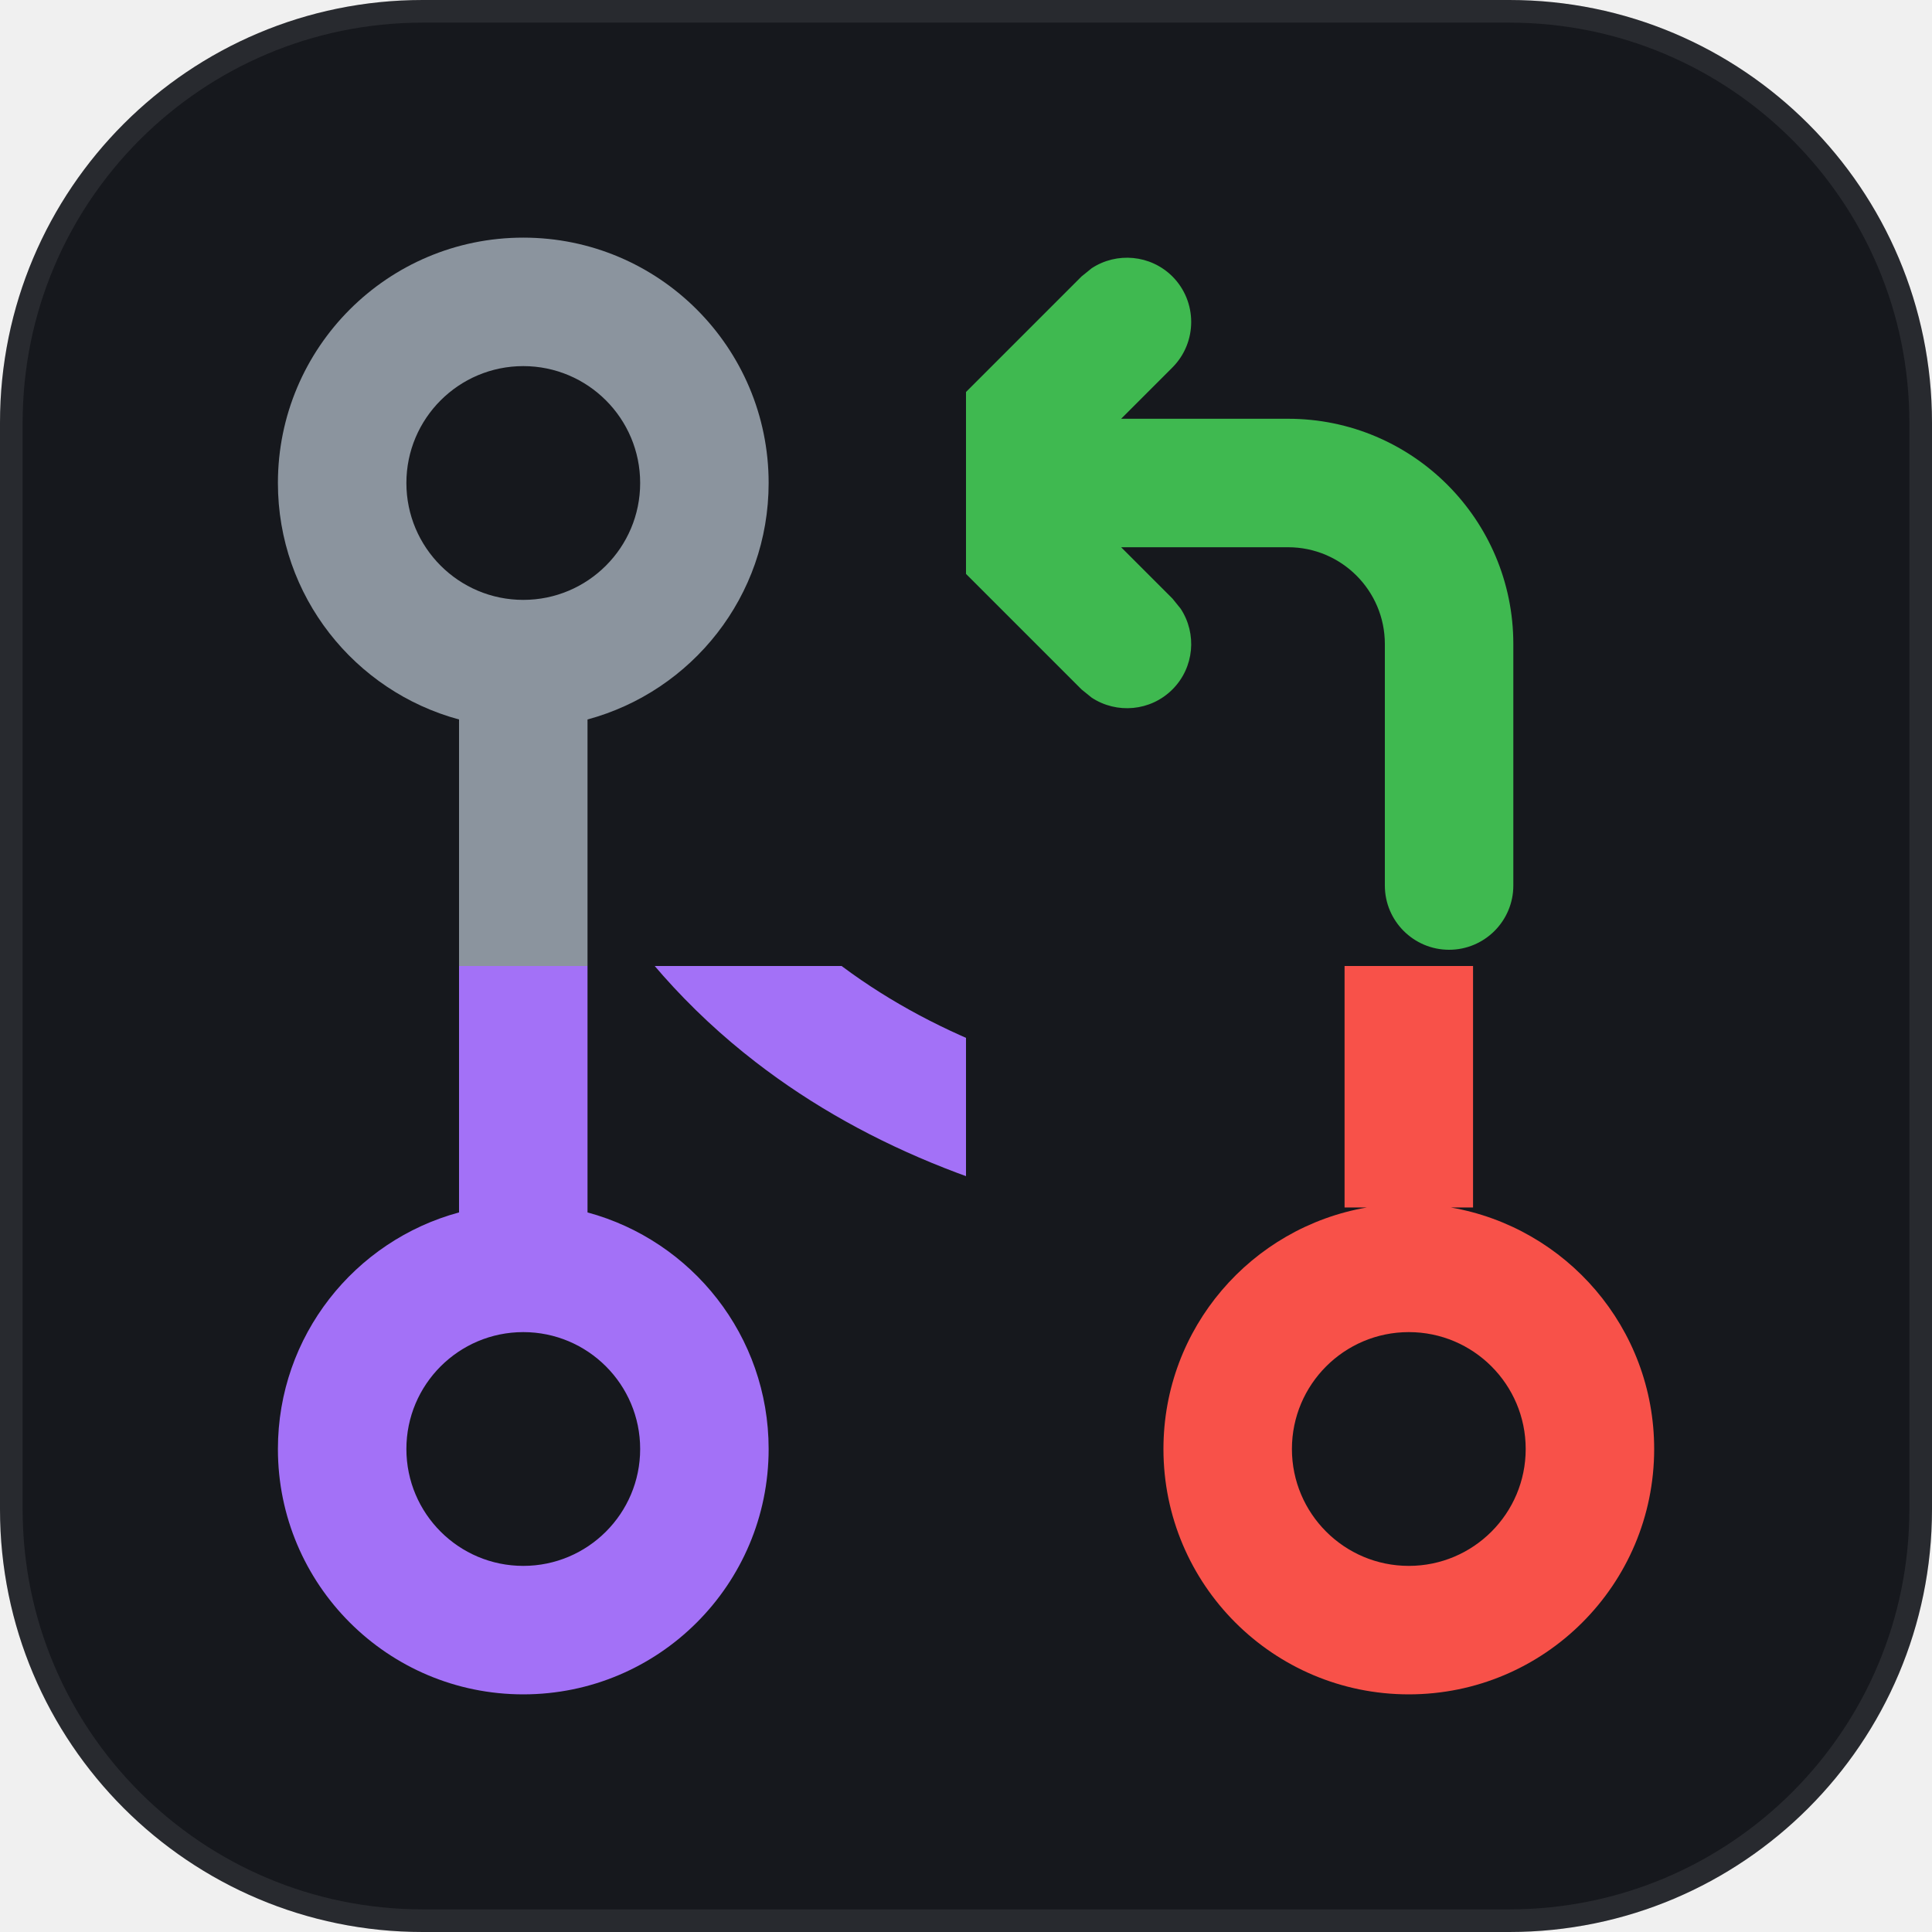
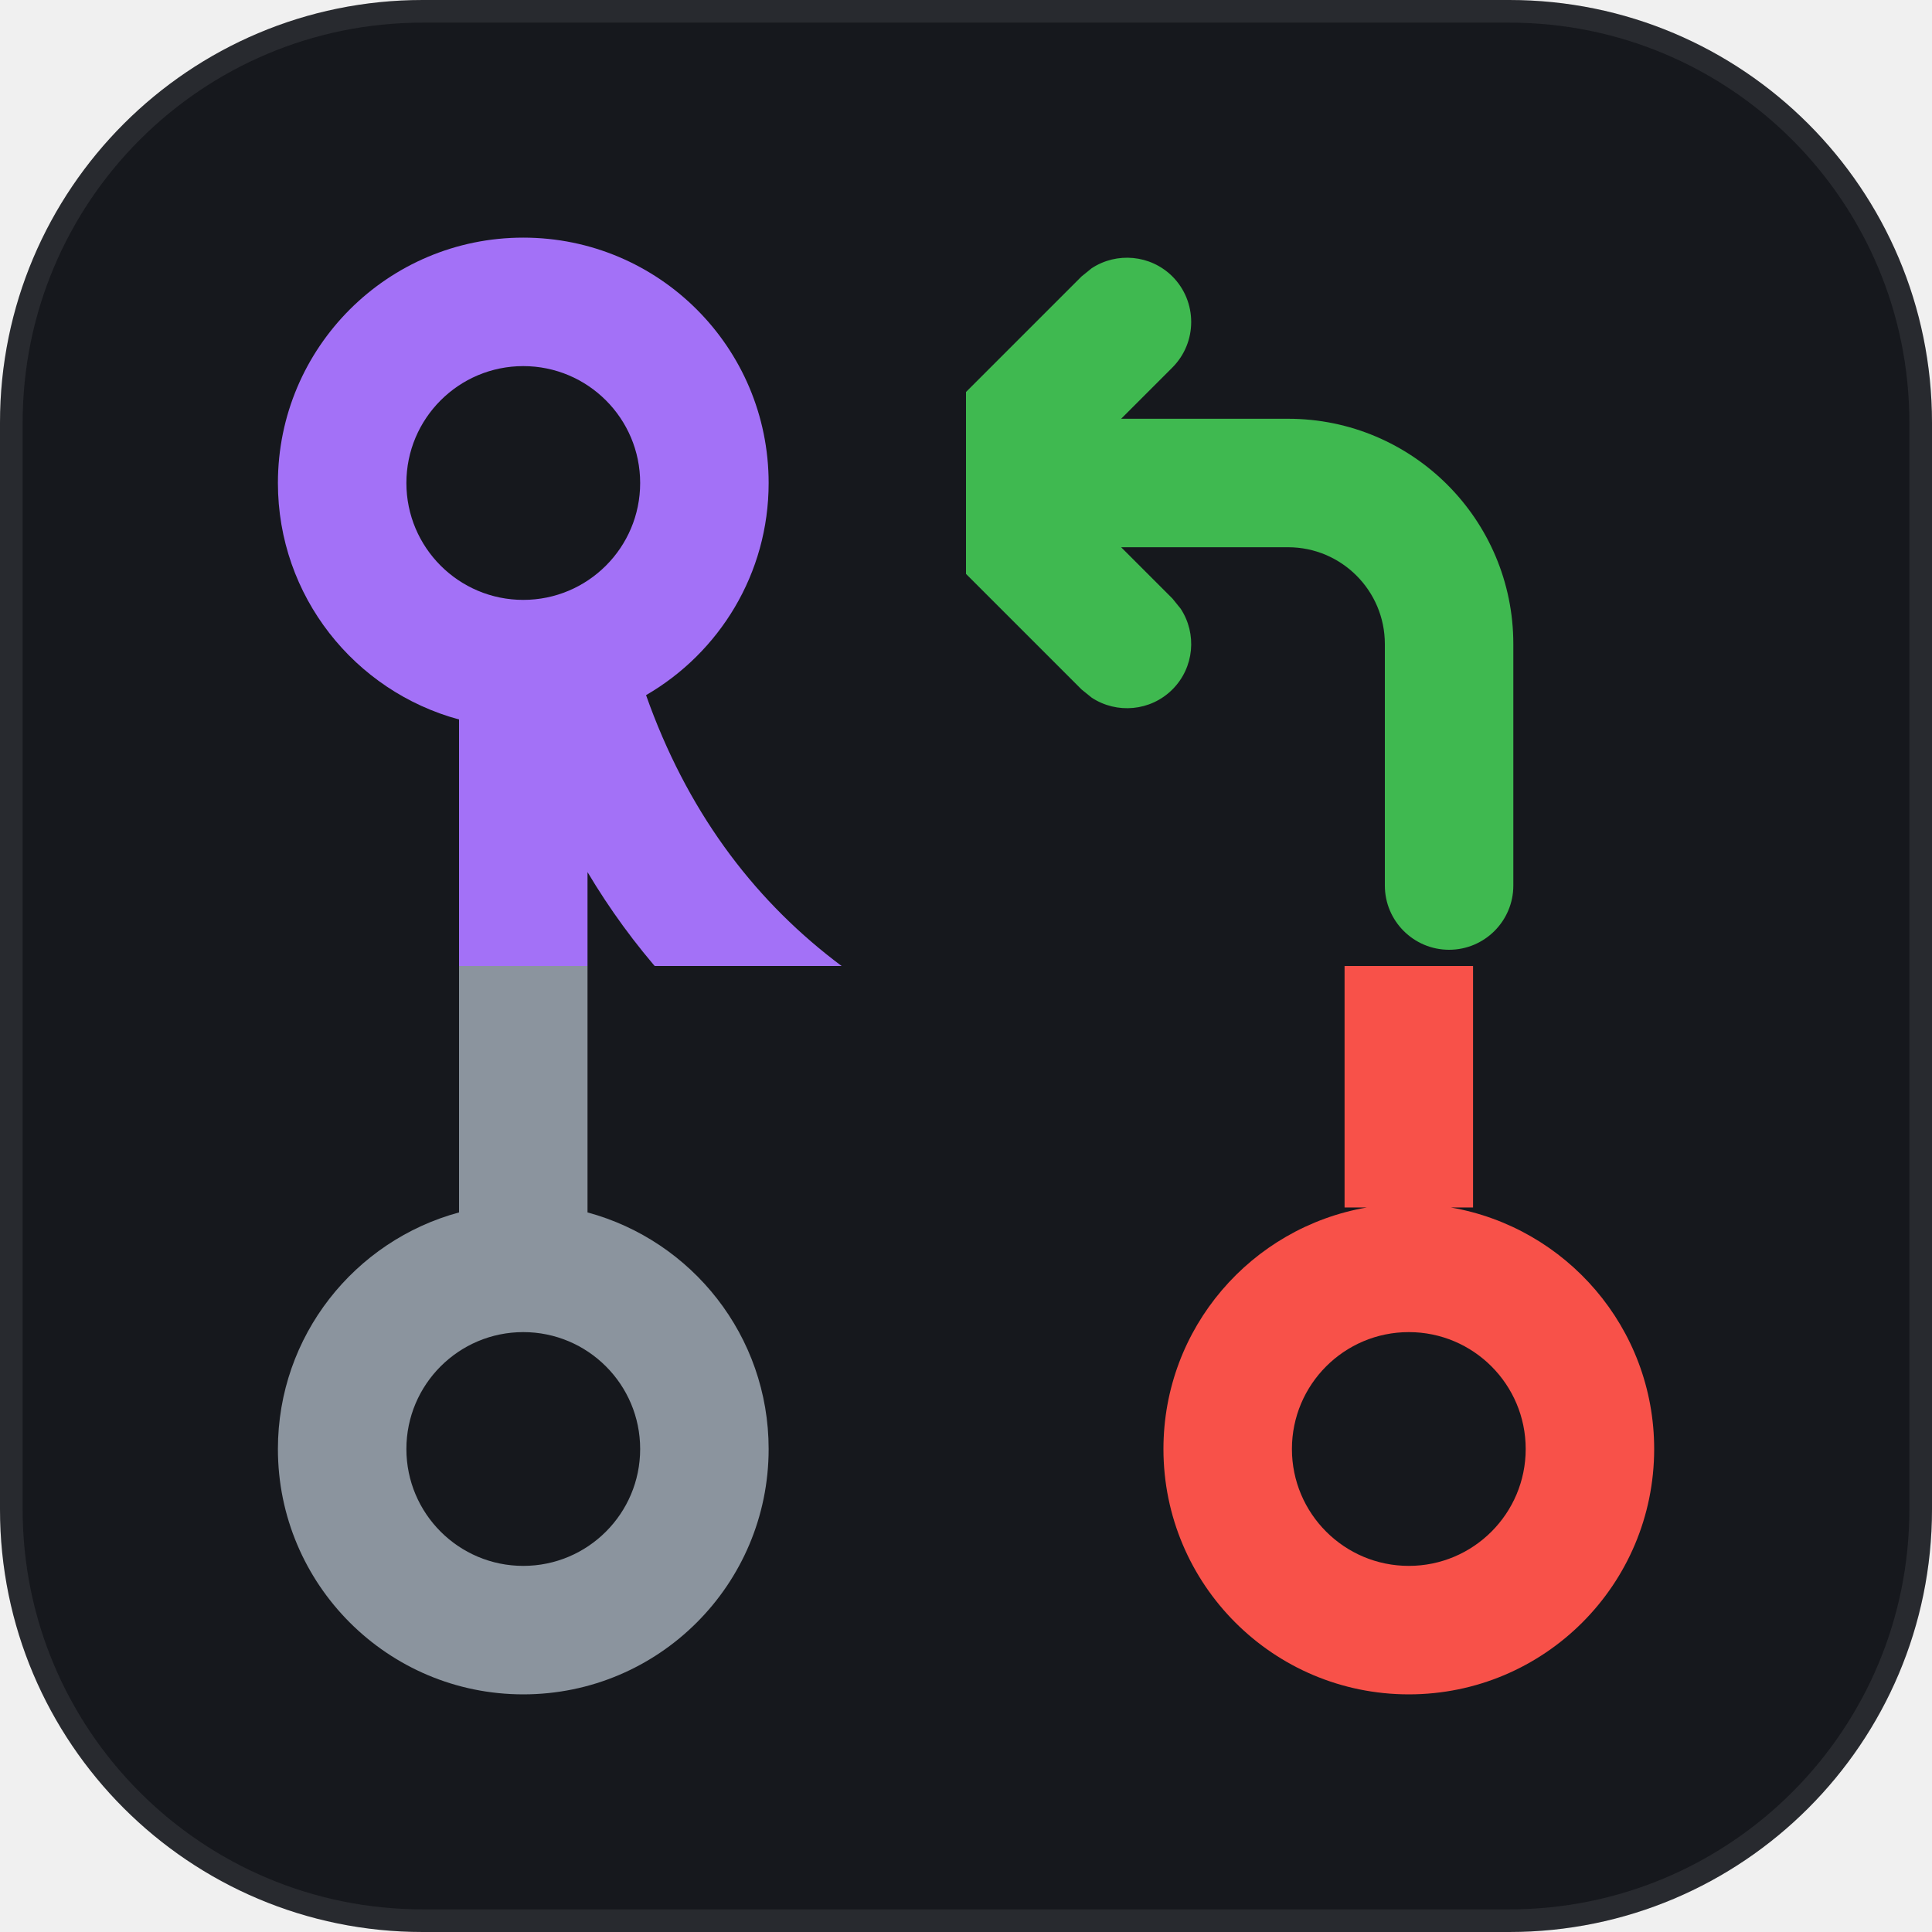
<svg xmlns="http://www.w3.org/2000/svg" width="128" height="128" viewBox="0 0 128 128" fill="none">
  <rect width="128" height="128" rx="28" fill="#16181d" />
  <rect x="0.75" y="0.75" width="126.5" height="126.5" rx="27.25" stroke="#fff" stroke-opacity="0.08" stroke-width="1.5" />
+   <svg x="0" y="0" width="64" height="64" viewBox="0 0 64 64" overflow="hidden">
+     <g transform="scale(6.4)">
+       <g transform="translate(2.87695 2.45996)">
+         <path d="M3.75 12.54C3.75 11.872 3.208 11.33 2.54 11.33C1.872 11.33 1.33 11.872 1.33 12.54C1.33 13.208 1.872 13.75 2.54 13.75C3.208 13.75 3.75 13.208 3.75 12.54ZM12.917 10.04C12.917 9.372 12.375 8.83 11.707 8.83C11.039 8.83 10.497 9.372 10.497 10.04C10.497 10.708 11.039 11.25 11.707 11.25C12.375 11.25 12.917 10.708 12.917 10.04ZM3.75 2.54C3.75 1.872 3.208 1.33 2.54 1.33C1.872 1.33 1.33 1.872 1.33 2.54C1.33 3.208 1.872 3.75 2.54 3.75C3.208 3.75 3.75 3.208 3.75 2.54ZM5.08 2.54C5.08 3.479 4.569 4.297 3.811 4.736C4.229 5.919 4.899 6.818 5.759 7.482C6.726 8.23 7.966 8.706 9.427 8.925C9.84 8.082 10.705 7.5 11.707 7.5C13.11 7.5 14.247 8.637 14.247 10.04C14.247 11.443 13.11 12.58 11.707 12.58C10.369 12.58 9.274 11.545 9.176 10.231C7.57 9.984 6.121 9.443 4.946 8.535C4.253 8 3.668 7.345 3.205 6.568V10.091C4.285 10.383 5.08 11.368 5.08 12.54C5.08 13.943 3.943 15.08 2.54 15.08C1.137 15.08 0 13.943 0 12.54C0 11.368 0.795 10.383 1.875 10.091V4.988C0.795 4.696 0 3.712 0 2.54C0 1.137 1.137 0 2.54 0C3.943 0 5.08 1.137 5.08 2.54Z" fill="#a371f7" />
+       </g>
+     </g>
+   </svg>
  <svg x="64" y="0" width="64" height="64" viewBox="64 0 64 64" overflow="hidden">
    <g transform="scale(6.4)">
      <g transform="translate(2.87695 2.45996)">
        <path d="M2.54 0C3.943 0 5.08 1.137 5.08 2.54C5.08 3.712 4.285 4.696 3.205 4.988V10.091C4.285 10.383 5.08 11.368 5.08 12.54C5.08 13.943 3.943 15.08 2.54 15.08C1.137 15.08 0 13.943 0 12.54C0 11.368 0.795 10.383 1.875 10.091V4.988C0.795 4.696 0 3.712 0 2.54C0 1.137 1.137 0 2.54 0ZM2.54 11.33C1.872 11.33 1.33 11.872 1.33 12.54C1.33 13.208 1.872 13.75 2.54 13.75C3.208 13.75 3.75 13.208 3.75 12.54C3.75 11.872 3.208 11.33 2.54 11.33ZM2.54 1.33C1.872 1.33 1.33 1.872 1.33 2.54C1.33 3.208 1.872 3.75 2.54 3.75C3.208 3.75 3.75 3.208 3.75 2.54C3.75 1.872 3.208 1.33 2.54 1.33Z" fill="#3fb950" />
        <path d="M12.123 9.375C12.49 9.375 12.788 9.673 12.788 10.04V11.458H14.207L14.341 11.472C14.644 11.534 14.872 11.802 14.872 12.123C14.872 12.444 14.644 12.712 14.341 12.774L14.207 12.788H12.788V14.207C12.788 14.574 12.49 14.872 12.123 14.872C11.756 14.872 11.458 14.574 11.458 14.207V12.788H10.04C9.673 12.788 9.375 12.49 9.375 12.123C9.375 11.756 9.673 11.458 10.04 11.458H11.458V10.04C11.458 9.673 11.756 9.375 12.123 9.375Z" fill="#3fb950" />
        <path d="M8.424 0.317C8.682 0.147 9.033 0.176 9.26 0.402C9.519 0.662 9.519 1.084 9.26 1.344L8.729 1.875H10.457C11.745 1.875 12.789 2.919 12.789 4.207V6.707C12.789 7.074 12.491 7.372 12.124 7.372C11.757 7.372 11.459 7.074 11.459 6.707V4.207C11.459 3.654 11.01 3.205 10.457 3.205H8.729L9.26 3.736L9.345 3.841C9.515 4.099 9.487 4.45 9.26 4.677C9.033 4.904 8.682 4.932 8.424 4.762L8.319 4.677L6.652 3.01C6.393 2.75 6.393 2.329 6.652 2.069L8.319 0.402L8.424 0.317Z" fill="#3fb950" />
      </g>
    </g>
  </svg>
  <svg x="0" y="64" width="64" height="64" viewBox="0 64 64 64" overflow="hidden">
    <g transform="scale(6.4)">
      <g transform="translate(2.87695 2.45996)">
-         <path d="M3.75 12.54C3.75 11.872 3.208 11.33 2.54 11.33C1.872 11.33 1.33 11.872 1.33 12.54C1.33 13.208 1.872 13.75 2.54 13.75C3.208 13.75 3.75 13.208 3.75 12.54ZM12.917 10.04C12.917 9.372 12.375 8.83 11.707 8.83C11.039 8.83 10.497 9.372 10.497 10.04C10.497 10.708 11.039 11.25 11.707 11.25C12.375 11.25 12.917 10.708 12.917 10.04ZM3.75 2.54C3.75 1.872 3.208 1.33 2.54 1.33C1.872 1.33 1.33 1.872 1.33 2.54C1.33 3.208 1.872 3.75 2.54 3.75C3.208 3.75 3.75 3.208 3.75 2.54ZM5.08 2.54C5.08 3.479 4.569 4.297 3.811 4.736C4.229 5.919 4.899 6.818 5.759 7.482C6.726 8.23 7.966 8.706 9.427 8.925C9.84 8.082 10.705 7.5 11.707 7.5C13.11 7.5 14.247 8.637 14.247 10.04C14.247 11.443 13.11 12.58 11.707 12.58C10.369 12.58 9.274 11.545 9.176 10.231C7.57 9.984 6.121 9.443 4.946 8.535C4.253 8 3.668 7.345 3.205 6.568V10.091C4.285 10.383 5.08 11.368 5.08 12.54C5.08 13.943 3.943 15.08 2.54 15.08C1.137 15.08 0 13.943 0 12.54C0 11.368 0.795 10.383 1.875 10.091V4.988C0.795 4.696 0 3.712 0 2.54C0 1.137 1.137 0 2.54 0C3.943 0 5.08 1.137 5.08 2.54Z" fill="#a371f7" />
+         <path d="M2.54 0C3.943 0 5.08 1.137 5.08 2.54C5.08 3.712 4.285 4.696 3.205 4.988V10.091C4.285 10.383 5.08 11.368 5.08 12.54C5.08 13.943 3.943 15.08 2.54 15.08C1.137 15.08 0 13.943 0 12.54C0 11.368 0.795 10.383 1.875 10.091V4.988C0.795 4.696 0 3.712 0 2.54C0 1.137 1.137 0 2.54 0ZM2.54 11.33C1.872 11.33 1.33 11.872 1.33 12.54C1.33 13.208 1.872 13.75 2.54 13.75C3.208 13.75 3.75 13.208 3.75 12.54C3.75 11.872 3.208 11.33 2.54 11.33ZM2.54 1.33C1.872 1.33 1.33 1.872 1.33 2.54C1.33 3.208 1.872 3.75 2.54 3.75C3.208 3.75 3.75 3.208 3.75 2.54C3.75 1.872 3.208 1.33 2.54 1.33Z" fill="#8b949e" />
+         <path d="M11.707 10C13.11 10 14.247 11.137 14.247 12.54C14.247 13.943 13.11 15.08 11.707 15.08C10.304 15.08 9.167 13.943 9.167 12.54C9.167 11.137 10.304 10 11.707 10ZM11.707 11.33C11.039 11.33 10.497 11.872 10.497 12.54C10.497 13.208 11.039 13.75 11.707 13.75C12.375 13.75 12.917 13.208 12.917 12.54C12.917 11.872 12.375 11.33 11.707 11.33Z" fill="#8b949e" />
+         <path d="M11.703 5.79C12.255 5.79 12.703 6.238 12.703 6.79C12.703 7.342 12.255 7.79 11.703 7.79C11.151 7.79 10.703 7.342 10.703 6.79C10.703 6.238 11.151 5.79 11.703 5.79Z" fill="#8b949e" />
+         <path d="M11.703 1.54C12.255 1.54 12.703 1.988 12.703 2.54C12.703 3.092 12.255 3.54 11.703 3.54C11.151 3.54 10.703 3.092 10.703 2.54C10.703 1.988 11.151 1.54 11.703 1.54Z" fill="#8b949e" />
      </g>
    </g>
  </svg>
  <svg x="64" y="64" width="64" height="64" viewBox="64 64 64 64" overflow="hidden">
    <g transform="scale(6.4)">
      <g transform="translate(2.87695 2.45996)">
        <path d="M3.75 12.54C3.75 11.872 3.208 11.33 2.54 11.33C1.872 11.33 1.33 11.872 1.33 12.54C1.33 13.208 1.872 13.75 2.54 13.75C3.208 13.75 3.75 13.208 3.75 12.54ZM12.917 12.54C12.917 11.872 12.375 11.33 11.707 11.33C11.039 11.33 10.497 11.872 10.497 12.54C10.497 13.208 11.039 13.75 11.707 13.75C12.375 13.75 12.917 13.208 12.917 12.54ZM12.903 0.403C13.163 0.144 13.584 0.144 13.844 0.403C14.103 0.663 14.103 1.084 13.844 1.344L12.648 2.54L13.844 3.736L13.929 3.841C14.099 4.099 14.071 4.45 13.844 4.677C13.617 4.904 13.266 4.932 13.008 4.762L12.903 4.677L11.706 3.48L10.511 4.677L10.406 4.762C10.148 4.932 9.797 4.904 9.569 4.677C9.31 4.417 9.31 3.996 9.569 3.736L10.766 2.54L9.569 1.344L9.484 1.239C9.314 0.981 9.342 0.631 9.569 0.403C9.797 0.176 10.148 0.148 10.406 0.318L10.511 0.403L11.706 1.599L12.903 0.403ZM3.75 2.54C3.75 1.872 3.208 1.33 2.54 1.33C1.872 1.33 1.33 1.872 1.33 2.54C1.33 3.208 1.872 3.75 2.54 3.75C3.208 3.75 3.75 3.208 3.75 2.54ZM14.247 12.54C14.247 13.943 13.11 15.08 11.707 15.08C10.304 15.08 9.167 13.943 9.167 12.54C9.167 11.286 10.076 10.247 11.271 10.04H11.042V7.123C11.042 6.756 11.34 6.458 11.707 6.458C12.074 6.458 12.372 6.756 12.372 7.123V10.04H12.143C13.337 10.247 14.247 11.286 14.247 12.54ZM5.08 2.54C5.08 3.712 4.285 4.696 3.205 4.988V10.091C4.285 10.383 5.08 11.368 5.08 12.54C5.08 13.943 3.943 15.08 2.54 15.08C1.137 15.08 0 13.943 0 12.54C0 11.368 0.795 10.383 1.875 10.091V4.988C0.795 4.696 0 3.712 0 2.54C0 1.137 1.137 0 2.54 0C3.943 0 5.08 1.137 5.08 2.54Z" fill="#f85149" />
      </g>
    </g>
  </svg>
-   <svg x="0" y="0" width="64" height="64" viewBox="0 0 64 64" overflow="hidden">
-     <g transform="scale(6.4)">
-       <g transform="translate(2.87695 2.45996)">
-         <path d="M2.54 0C3.943 0 5.08 1.137 5.08 2.54C5.08 3.712 4.285 4.696 3.205 4.988V10.091C4.285 10.383 5.08 11.368 5.08 12.54C5.08 13.943 3.943 15.08 2.54 15.08C1.137 15.08 0 13.943 0 12.54C0 11.368 0.795 10.383 1.875 10.091V4.988C0.795 4.696 0 3.712 0 2.54C0 1.137 1.137 0 2.54 0ZM2.54 11.33C1.872 11.33 1.33 11.872 1.33 12.54C1.33 13.208 1.872 13.75 2.54 13.75C3.208 13.75 3.75 13.208 3.75 12.54C3.75 11.872 3.208 11.33 2.54 11.33ZM2.54 1.33C1.872 1.33 1.33 1.872 1.33 2.54C1.33 3.208 1.872 3.75 2.54 3.75C3.208 3.75 3.75 3.208 3.75 2.54C3.75 1.872 3.208 1.33 2.54 1.33Z" fill="#8b949e" />
-         <path d="M11.707 10C13.11 10 14.247 11.137 14.247 12.54C14.247 13.943 13.11 15.08 11.707 15.08C10.304 15.08 9.167 13.943 9.167 12.54C9.167 11.137 10.304 10 11.707 10ZM11.707 11.33C11.039 11.33 10.497 11.872 10.497 12.54C10.497 13.208 11.039 13.75 11.707 13.75C12.375 13.75 12.917 13.208 12.917 12.54C12.917 11.872 12.375 11.33 11.707 11.33Z" fill="#8b949e" />
-         <path d="M11.703 5.79C12.255 5.79 12.703 6.238 12.703 6.79C12.703 7.342 12.255 7.79 11.703 7.79C11.151 7.79 10.703 7.342 10.703 6.79C10.703 6.238 11.151 5.79 11.703 5.79Z" fill="#8b949e" />
-         <path d="M11.703 1.54C12.255 1.54 12.703 1.988 12.703 2.54C12.703 3.092 12.255 3.54 11.703 3.54C11.151 3.54 10.703 3.092 10.703 2.54C10.703 1.988 11.151 1.54 11.703 1.54Z" fill="#8b949e" />
-       </g>
-     </g>
-   </svg>
</svg>
